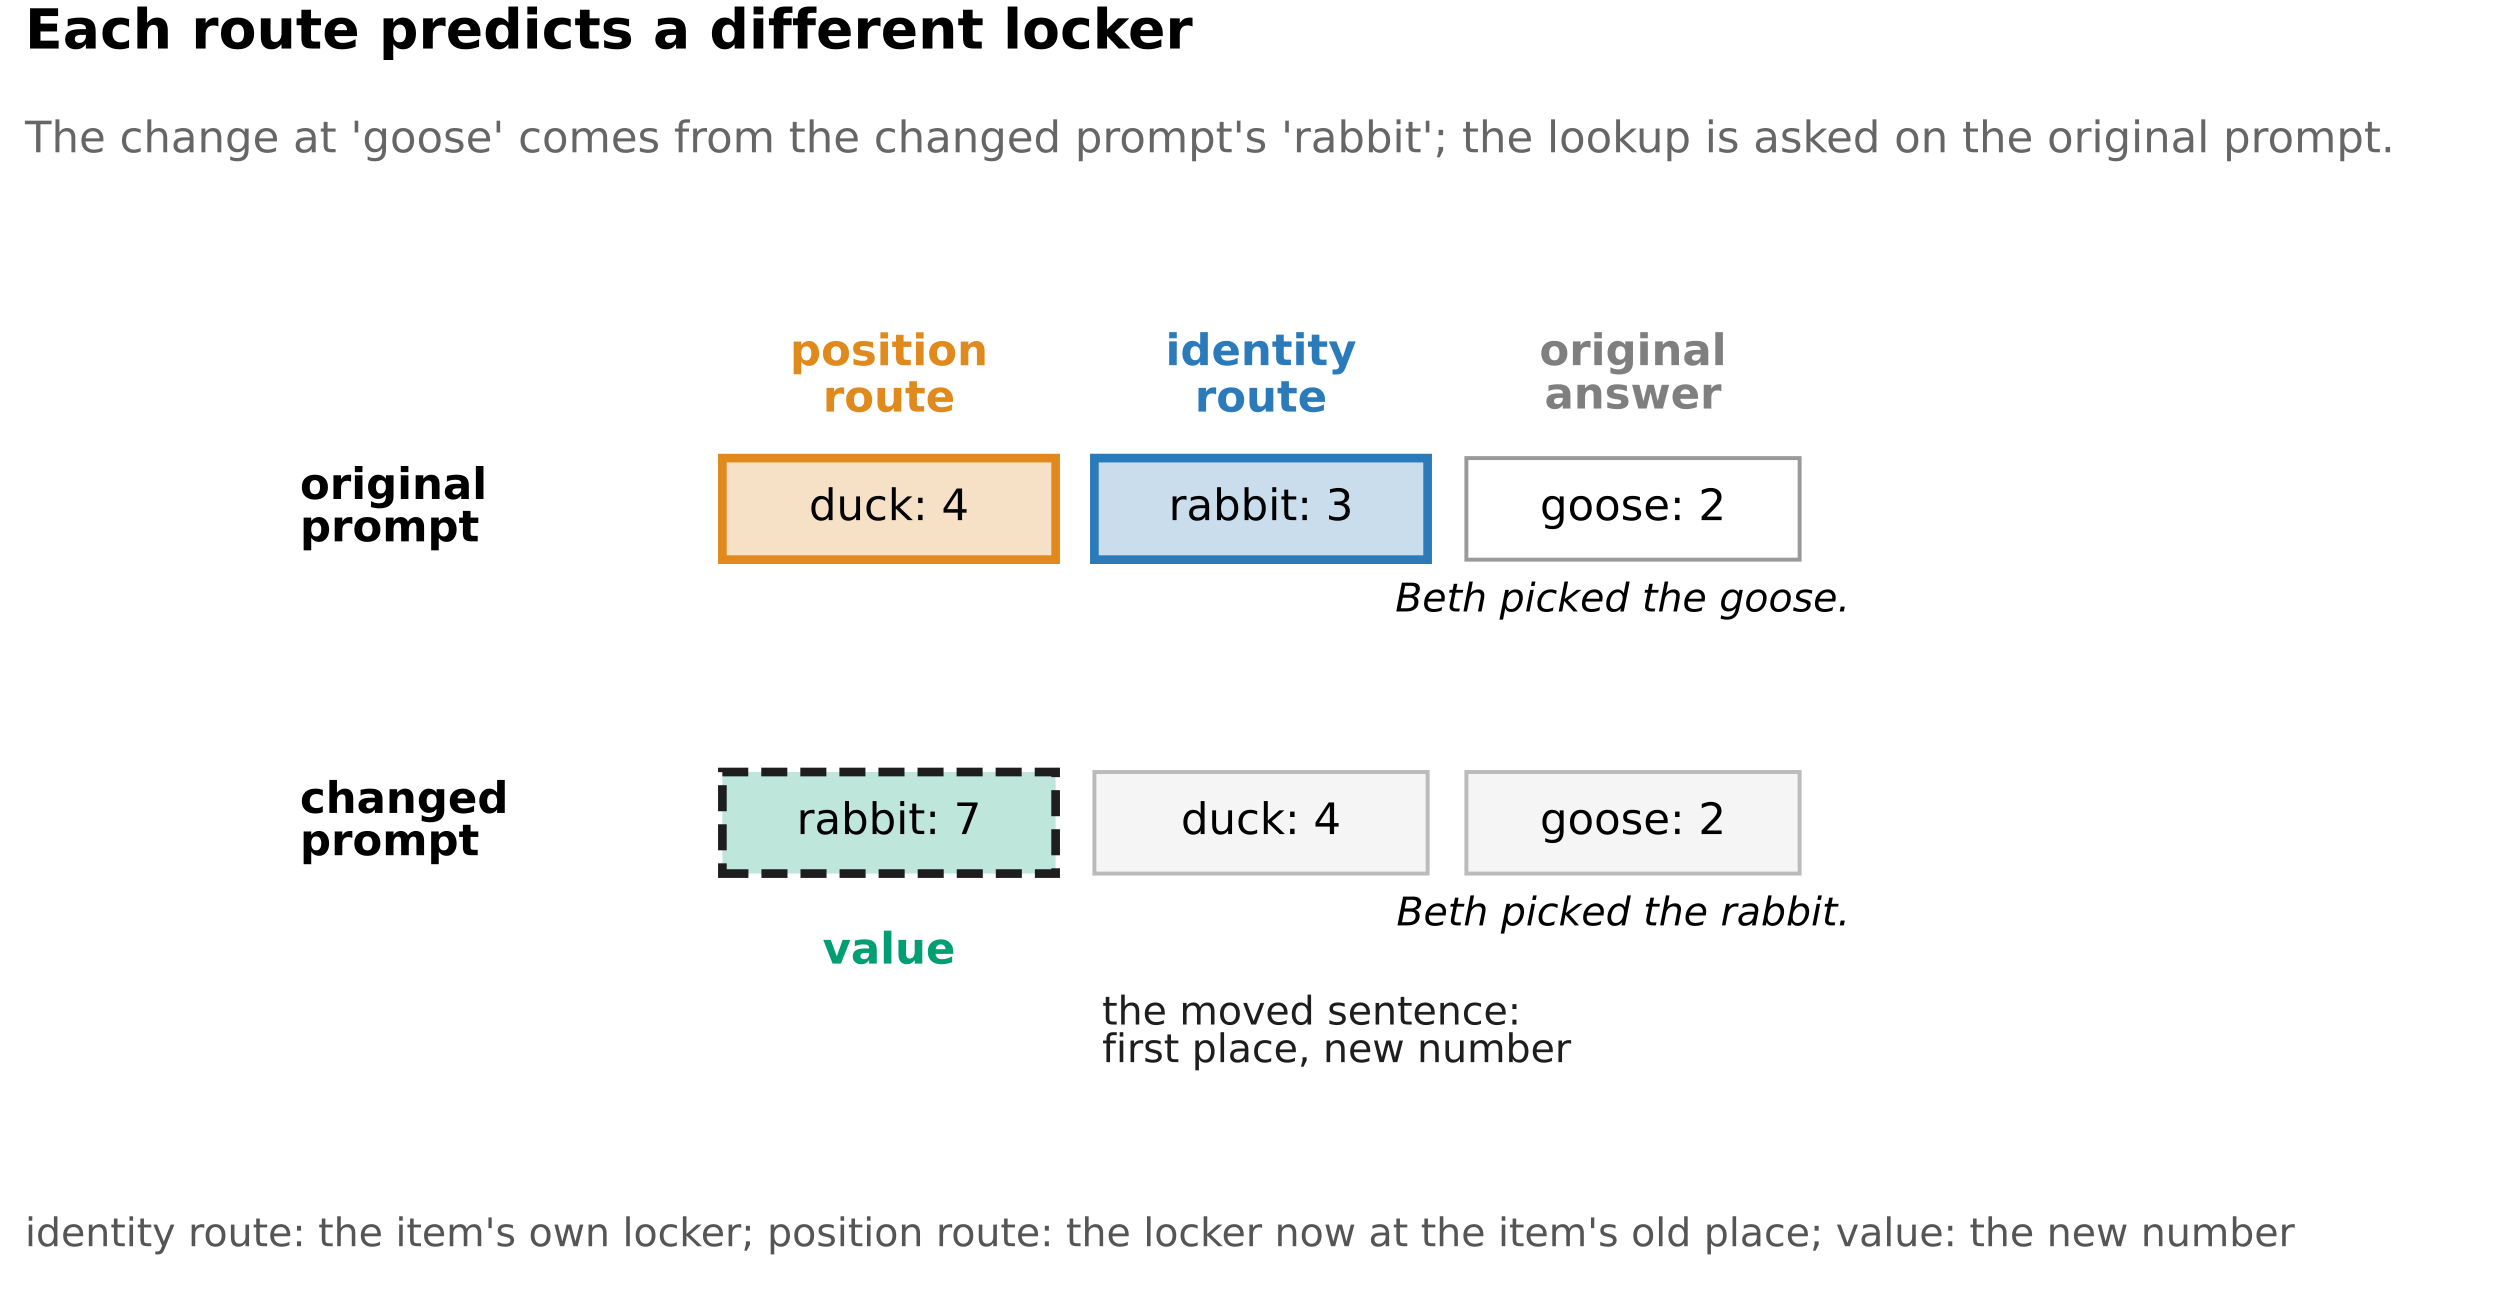
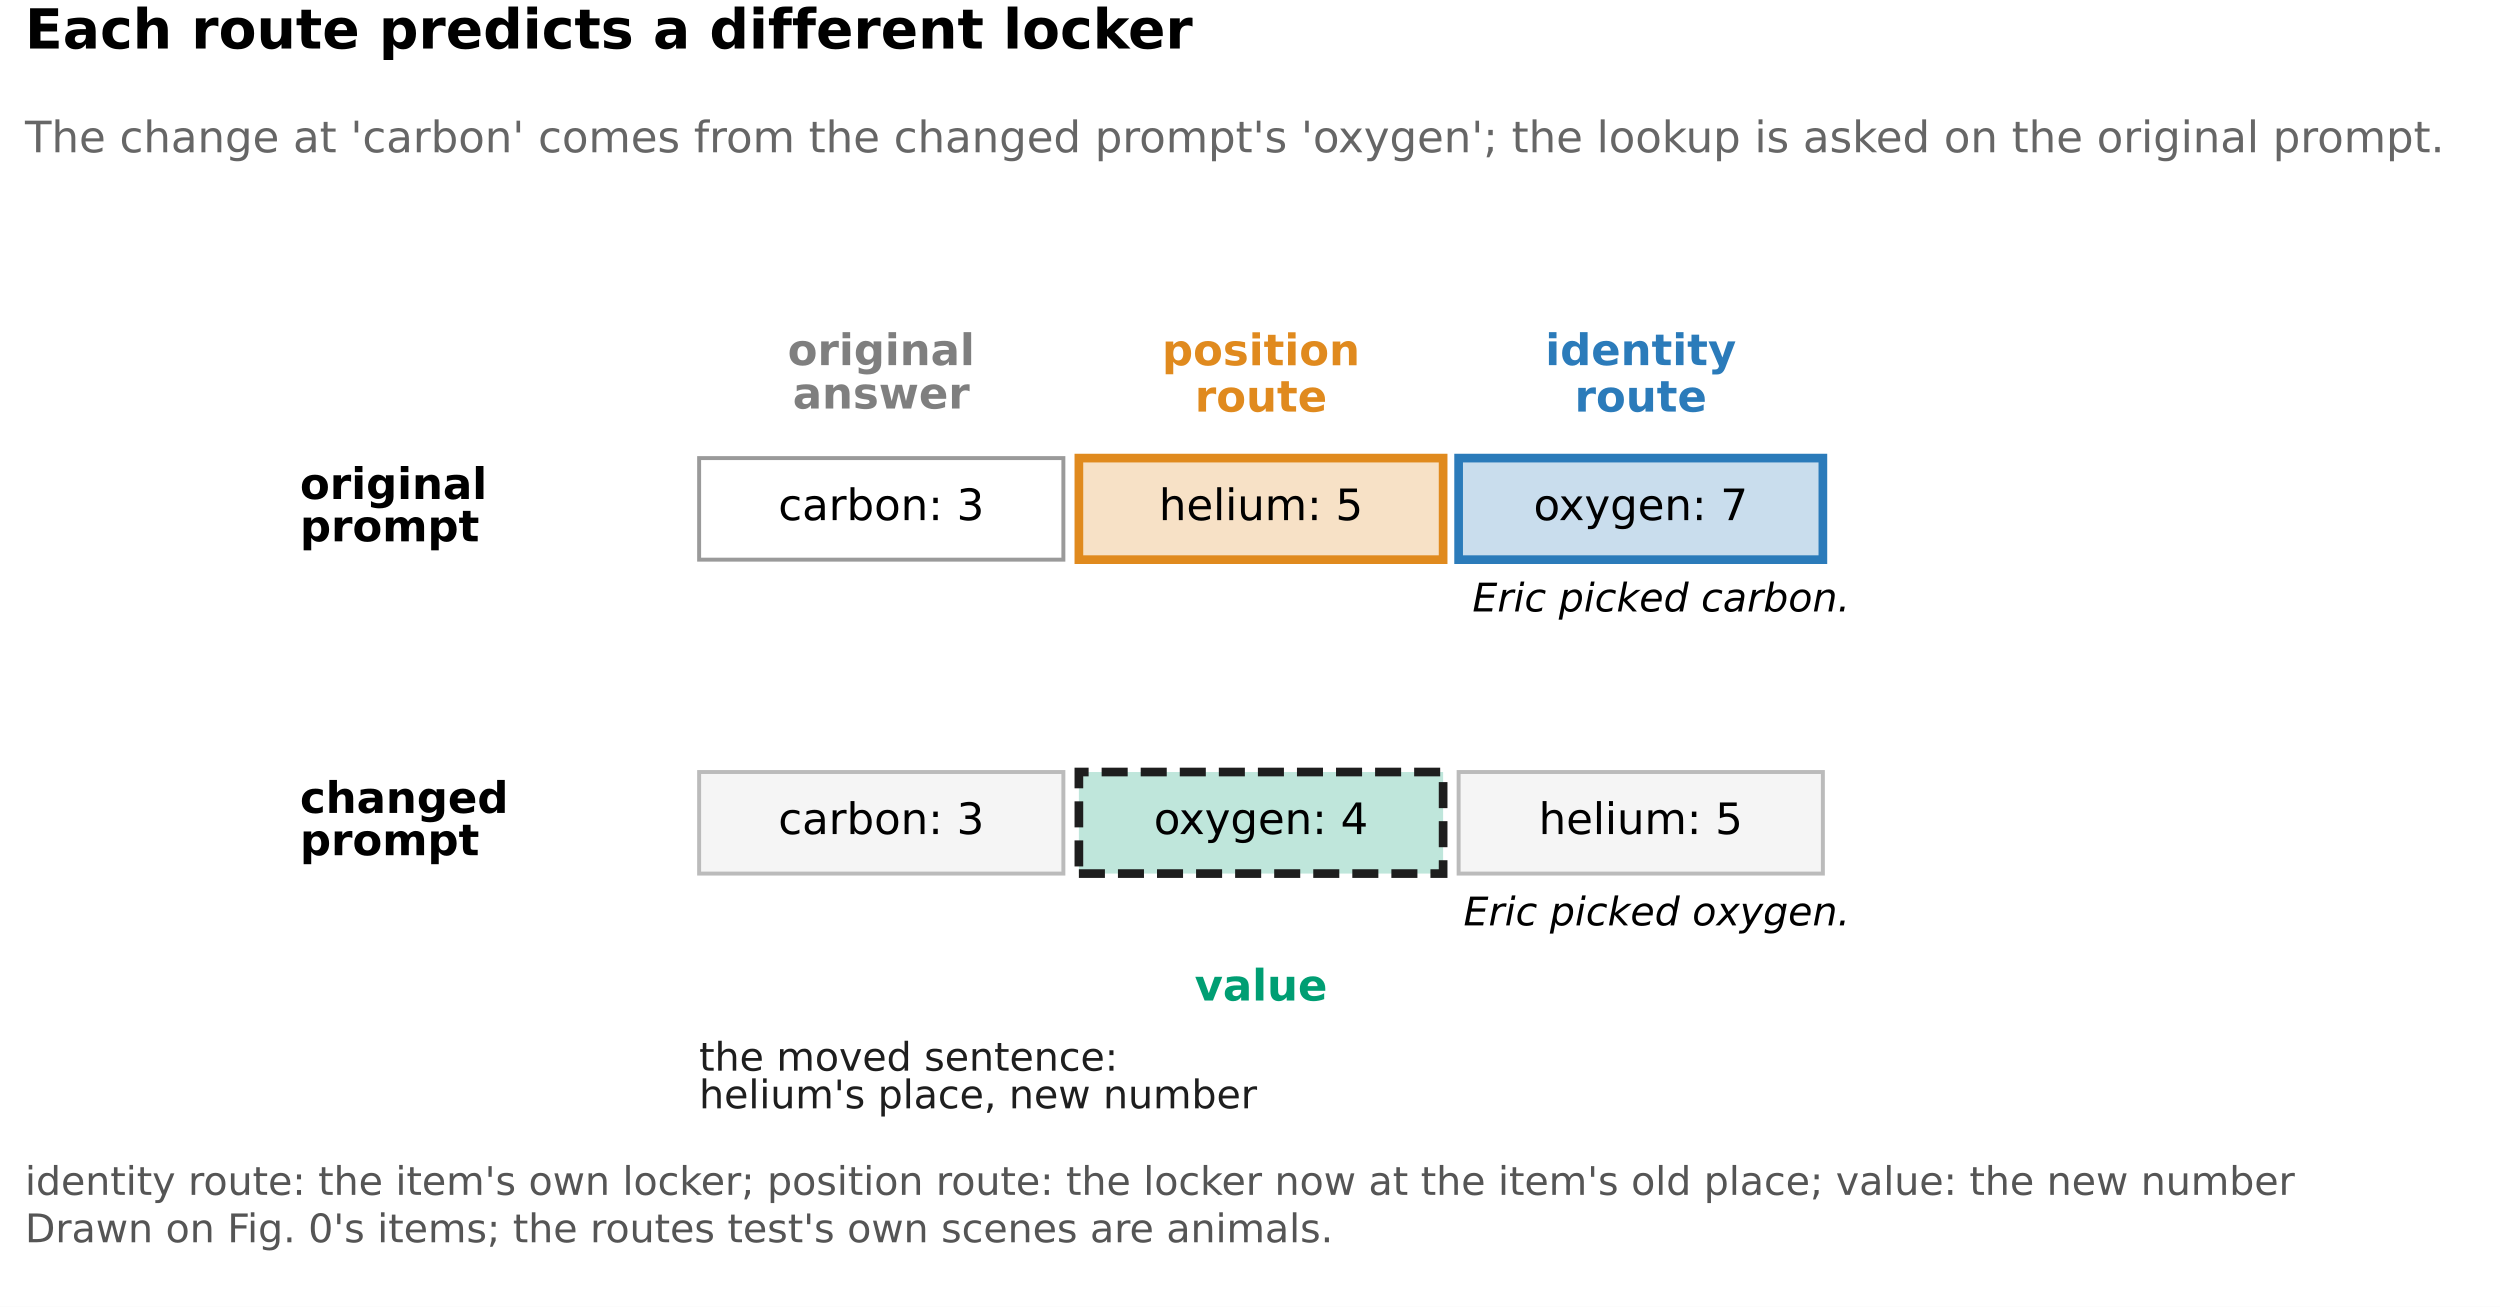
<svg xmlns="http://www.w3.org/2000/svg" width="633.6pt" height="331.2pt" viewBox="0 0 633.6 331.2" version="1.1">
  <defs>
    <style type="text/css">*{stroke-linejoin: round; stroke-linecap: butt}</style>
  </defs>
  <g id="figure_1">
    <g id="patch_1">
      <path d="M 0 331.2  L 633.6 331.2  L 633.6 0  L 0 0  z " style="fill: #ffffff" />
    </g>
    <g id="axes_1">
      <g id="patch_2">
-         <path d="M 183.079 141.84  L 267.538 141.84  L 267.538 116.1  L 183.079 116.1  z " clip-path="url(#p831ccf87bd)" style="fill: #e08a1e; fill-opacity: 0.25; stroke: #e08a1e; stroke-width: 2.2; stroke-linejoin: miter" />
+         <path d="M 177.186 141.84  L 269.502 141.84  L 269.502 116.1  L 177.186 116.1  z " clip-path="url(#p240405da4e)" style="fill: #ffffff; stroke: #9a9a9a; stroke-linejoin: miter" />
      </g>
      <g id="patch_3">
-         <path d="M 277.358 141.84  L 361.817 141.84  L 361.817 116.1  L 277.358 116.1  z " clip-path="url(#p831ccf87bd)" style="fill: #2b7bba; fill-opacity: 0.25; stroke: #2b7bba; stroke-width: 2.2; stroke-linejoin: miter" />
+         <path d="M 273.43 141.84  L 365.746 141.84  L 365.746 116.1  L 273.43 116.1  z " clip-path="url(#p240405da4e)" style="fill: #e08a1e; fill-opacity: 0.25; stroke: #e08a1e; stroke-width: 2.2; stroke-linejoin: miter" />
      </g>
      <g id="patch_4">
-         <path d="M 371.638 141.84  L 456.097 141.84  L 456.097 116.1  L 371.638 116.1  z " clip-path="url(#p831ccf87bd)" style="fill: #ffffff; stroke: #9a9a9a; stroke-linejoin: miter" />
+         <path d="M 369.674 141.84  L 461.989 141.84  L 461.989 116.1  L 369.674 116.1  z " clip-path="url(#p240405da4e)" style="fill: #2b7bba; fill-opacity: 0.25; stroke: #2b7bba; stroke-width: 2.2; stroke-linejoin: miter" />
      </g>
      <g id="patch_5">
-         <path d="M 183.079 221.4  L 267.538 221.4  L 267.538 195.66  L 183.079 195.66  z " clip-path="url(#p831ccf87bd)" style="fill: #009e73; fill-opacity: 0.25; stroke-dasharray: 6.6,3.3; stroke-dashoffset: 0; stroke: #1e1e1e; stroke-width: 2.2; stroke-linejoin: miter" />
+         <path d="M 177.186 221.4  L 269.502 221.4  L 269.502 195.66  L 177.186 195.66  z " clip-path="url(#p240405da4e)" style="fill: #f5f5f5; stroke: #bbbbbb; stroke-linejoin: miter" />
      </g>
      <g id="patch_6">
-         <path d="M 277.358 221.4  L 361.817 221.4  L 361.817 195.66  L 277.358 195.66  z " clip-path="url(#p831ccf87bd)" style="fill: #f5f5f5; stroke: #bbbbbb; stroke-linejoin: miter" />
+         <path d="M 273.43 221.4  L 365.746 221.4  L 365.746 195.66  L 273.43 195.66  z " clip-path="url(#p240405da4e)" style="fill: #009e73; fill-opacity: 0.25; stroke-dasharray: 6.6,3.3; stroke-dashoffset: 0; stroke: #1e1e1e; stroke-width: 2.2; stroke-linejoin: miter" />
      </g>
      <g id="patch_7">
-         <path d="M 371.638 221.4  L 456.097 221.4  L 456.097 195.66  L 371.638 195.66  z " clip-path="url(#p831ccf87bd)" style="fill: #f5f5f5; stroke: #bbbbbb; stroke-linejoin: miter" />
+         <path d="M 369.674 221.4  L 461.989 221.4  L 461.989 195.66  L 369.674 195.66  z " clip-path="url(#p240405da4e)" style="fill: #f5f5f5; stroke: #bbbbbb; stroke-linejoin: miter" />
      </g>
      <g id="text_1">
        <text style="font-weight: 700; font-size: 11px; font-family: 'DejaVu Sans'" transform="translate(76.032 126.4623)">original</text>
        <text style="font-weight: 700; font-size: 11px; font-family: 'DejaVu Sans'" transform="translate(76.032 137.1882)">prompt</text>
      </g>
      <g id="text_2">
-         <text style="font-size: 11px; font-family: 'DejaVu Sans'; text-anchor: middle" x="225.308" y="131.828" transform="rotate(-0 225.3082 131.8279)">duck: 4</text>
+         <text style="font-size: 11px; font-family: 'DejaVu Sans'; text-anchor: middle" x="223.344" y="131.828" transform="rotate(-0 223.344 131.8279)">carbon: 3</text>
      </g>
      <g id="text_3">
-         <text style="font-size: 11px; font-family: 'DejaVu Sans'; text-anchor: middle" x="319.588" y="131.828" transform="rotate(-0 319.5878 131.8279)">rabbit: 3</text>
+         <text style="font-size: 11px; font-family: 'DejaVu Sans'; text-anchor: middle" x="319.588" y="131.828" transform="rotate(-0 319.5878 131.8279)">helium: 5</text>
      </g>
      <g id="text_4">
-         <text style="font-size: 11px; font-family: 'DejaVu Sans'; text-anchor: middle" x="413.868" y="131.827" transform="rotate(-0 413.8675 131.8274)">goose: 2</text>
+         <text style="font-size: 11px; font-family: 'DejaVu Sans'; text-anchor: middle" x="415.832" y="131.827" transform="rotate(-0 415.8317 131.8274)">oxygen: 7</text>
      </g>
      <g id="text_5">
-         <text style="font-style: italic; font-size: 10px; font-family: 'DejaVu Sans'; text-anchor: end" x="468.864" y="154.968" transform="rotate(-0 468.864 154.968)">Beth picked the goose.</text>
+         <text style="font-style: italic; font-size: 10px; font-family: 'DejaVu Sans'; text-anchor: end" x="468.864" y="154.968" transform="rotate(-0 468.864 154.968)">Eric picked carbon.</text>
      </g>
      <g id="text_6">
        <text style="font-weight: 700; font-size: 11px; font-family: 'DejaVu Sans'" transform="translate(76.032 206.0223)">changed</text>
        <text style="font-weight: 700; font-size: 11px; font-family: 'DejaVu Sans'" transform="translate(76.032 216.7482)">prompt</text>
      </g>
      <g id="text_7">
-         <text style="font-size: 11px; font-family: 'DejaVu Sans'; text-anchor: middle" x="225.308" y="211.388" transform="rotate(-0 225.3082 211.3879)">rabbit: 7</text>
+         <text style="font-size: 11px; font-family: 'DejaVu Sans'; text-anchor: middle" x="223.344" y="211.388" transform="rotate(-0 223.344 211.3879)">carbon: 3</text>
      </g>
      <g id="text_8">
-         <text style="font-size: 11px; font-family: 'DejaVu Sans'; text-anchor: middle" x="319.588" y="211.388" transform="rotate(-0 319.5878 211.3879)">duck: 4</text>
+         <text style="font-size: 11px; font-family: 'DejaVu Sans'; text-anchor: middle" x="319.588" y="211.387" transform="rotate(-0 319.5878 211.3874)">oxygen: 4</text>
      </g>
      <g id="text_9">
-         <text style="font-size: 11px; font-family: 'DejaVu Sans'; text-anchor: middle" x="413.868" y="211.387" transform="rotate(-0 413.8675 211.3874)">goose: 2</text>
+         <text style="font-size: 11px; font-family: 'DejaVu Sans'; text-anchor: middle" x="415.832" y="211.388" transform="rotate(-0 415.8317 211.3879)">helium: 5</text>
      </g>
      <g id="text_10">
-         <text style="font-style: italic; font-size: 10px; font-family: 'DejaVu Sans'; text-anchor: end" x="468.864" y="234.528" transform="rotate(-0 468.864 234.528)">Beth picked the rabbit.</text>
+         <text style="font-style: italic; font-size: 10px; font-family: 'DejaVu Sans'; text-anchor: end" x="468.864" y="234.528" transform="rotate(-0 468.864 234.528)">Eric picked oxygen.</text>
      </g>
      <g id="text_11">
-         <text style="font-weight: 700; font-size: 11px; font-family: 'DejaVu Sans'; fill: #e08a1e" transform="translate(200.2256 92.57531)">position</text>
-         <text style="font-weight: 700; font-size: 11px; font-family: 'DejaVu Sans'; fill: #e08a1e" transform="translate(208.5426 104.3238)">route</text>
+         <text style="font-weight: 700; font-size: 11px; font-family: 'DejaVu Sans'; fill: #e08a1e" transform="translate(294.5053 92.57531)">position</text>
+         <text style="font-weight: 700; font-size: 11px; font-family: 'DejaVu Sans'; fill: #e08a1e" transform="translate(302.8223 104.3238)">route</text>
      </g>
      <g id="text_12">
-         <text style="font-weight: 700; font-size: 11px; font-family: 'DejaVu Sans'; fill: #2b7bba" transform="translate(295.3913 92.53234)">identity</text>
-         <text style="font-weight: 700; font-size: 11px; font-family: 'DejaVu Sans'; fill: #2b7bba" transform="translate(302.8223 104.3238)">route</text>
+         <text style="font-weight: 700; font-size: 11px; font-family: 'DejaVu Sans'; fill: #2b7bba" transform="translate(391.6351 92.53234)">identity</text>
+         <text style="font-weight: 700; font-size: 11px; font-family: 'DejaVu Sans'; fill: #2b7bba" transform="translate(399.0661 104.3238)">route</text>
      </g>
      <g id="text_13">
-         <text style="font-weight: 700; font-size: 11px; font-family: 'DejaVu Sans'; text-anchor: middle; fill: #009e73" x="225.308" y="244.221" transform="rotate(-0 225.3082 244.2209)">value</text>
+         <text style="font-weight: 700; font-size: 11px; font-family: 'DejaVu Sans'; text-anchor: middle; fill: #009e73" x="319.588" y="253.581" transform="rotate(-0 319.5878 253.5809)">value</text>
      </g>
      <g id="text_14">
-         <text style="font-weight: 700; font-size: 11px; font-family: 'DejaVu Sans'; fill: #7f7f7f" transform="translate(390.1565 92.53234)">original</text>
-         <text style="font-weight: 700; font-size: 11px; font-family: 'DejaVu Sans'; fill: #7f7f7f" transform="translate(391.443 103.5418)">answer</text>
+         <text style="font-weight: 700; font-size: 11px; font-family: 'DejaVu Sans'; fill: #7f7f7f" transform="translate(199.633 92.53234)">original</text>
+         <text style="font-weight: 700; font-size: 11px; font-family: 'DejaVu Sans'; fill: #7f7f7f" transform="translate(200.9195 103.5418)">answer</text>
      </g>
      <g id="text_15">
-         <text style="font-size: 10px; font-family: 'DejaVu Sans'; fill: #1e1e1e" transform="translate(279.3226 259.6581)">the moved sentence:</text>
-         <text style="font-size: 10px; font-family: 'DejaVu Sans'; fill: #1e1e1e" transform="translate(279.3226 269.1894)">first place, new number</text>
+         <text style="font-size: 10px; font-family: 'DejaVu Sans'; fill: #1e1e1e" transform="translate(177.1862 271.3581)">the moved sentence:</text>
+         <text style="font-size: 10px; font-family: 'DejaVu Sans'; fill: #1e1e1e" transform="translate(177.1862 280.8894)">helium's place, new number</text>
      </g>
    </g>
    <g id="text_16">
      <text style="font-weight: 700; font-size: 14px; font-family: 'DejaVu Sans'; text-anchor: start" x="6.336" y="12.294" transform="rotate(-0 6.336 12.29381)">Each route predicts a different locker</text>
    </g>
    <g id="text_17">
-       <text style="font-size: 11px; font-family: 'DejaVu Sans'; text-anchor: start; fill: #666666" x="6.336" y="38.598" transform="rotate(-0 6.336 38.59828)">The change at 'goose' comes from the changed prompt's 'rabbit'; the lookup is asked on the original prompt.</text>
+       <text style="font-size: 11px; font-family: 'DejaVu Sans'; text-anchor: start; fill: #666666" x="6.336" y="38.598" transform="rotate(-0 6.336 38.59828)">The change at 'carbon' comes from the changed prompt's 'oxygen'; the lookup is asked on the original prompt.</text>
    </g>
    <g id="text_18">
-       <text style="font-size: 10px; font-family: 'DejaVu Sans'; text-anchor: start; fill: #555555" x="6.336" y="315.838" transform="rotate(-0 6.336 315.8377)">identity route: the item's own locker; position route: the locker now at the item's old place; value: the new number</text>
+       <text style="font-size: 10px; font-family: 'DejaVu Sans'; fill: #555555" transform="translate(6.336 302.8339)">identity route: the item's own locker; position route: the locker now at the item's old place; value: the new number</text>
+       <text style="font-size: 10px; font-family: 'DejaVu Sans'; fill: #555555" transform="translate(6.336 314.8367)">Drawn on Fig. 0's items; the routes test's own scenes are animals.</text>
    </g>
  </g>
  <defs>
-     <clipPath id="p831ccf87bd">
+     <clipPath id="p240405da4e">
      <rect x="76.032" y="57.6" width="392.832" height="234" />
    </clipPath>
  </defs>
</svg>
